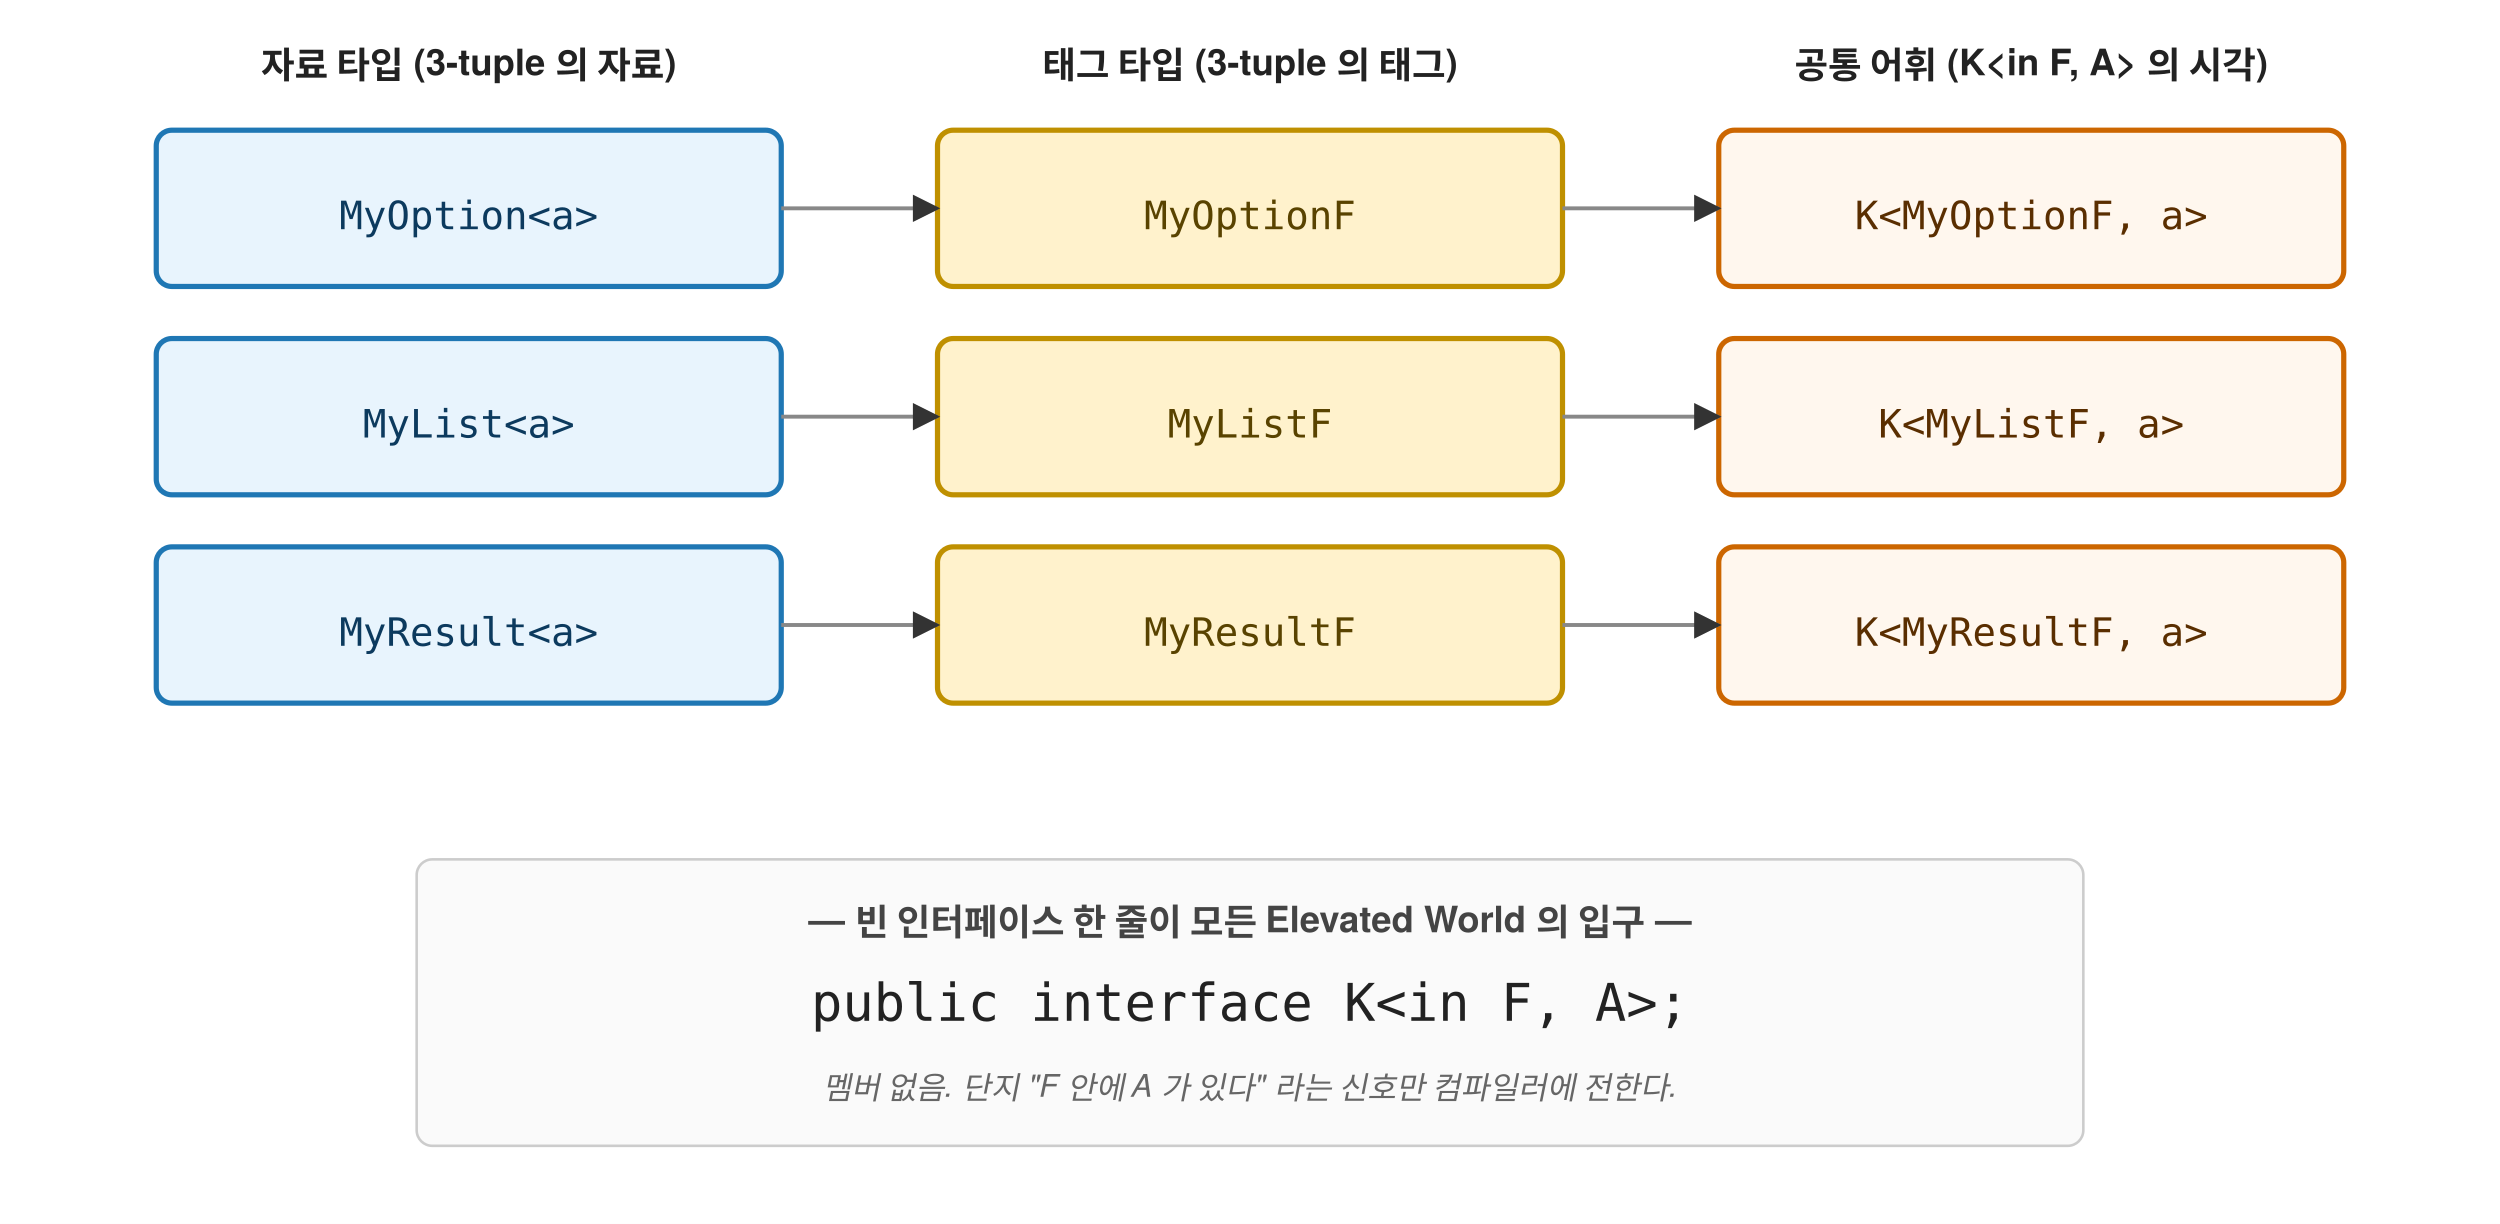
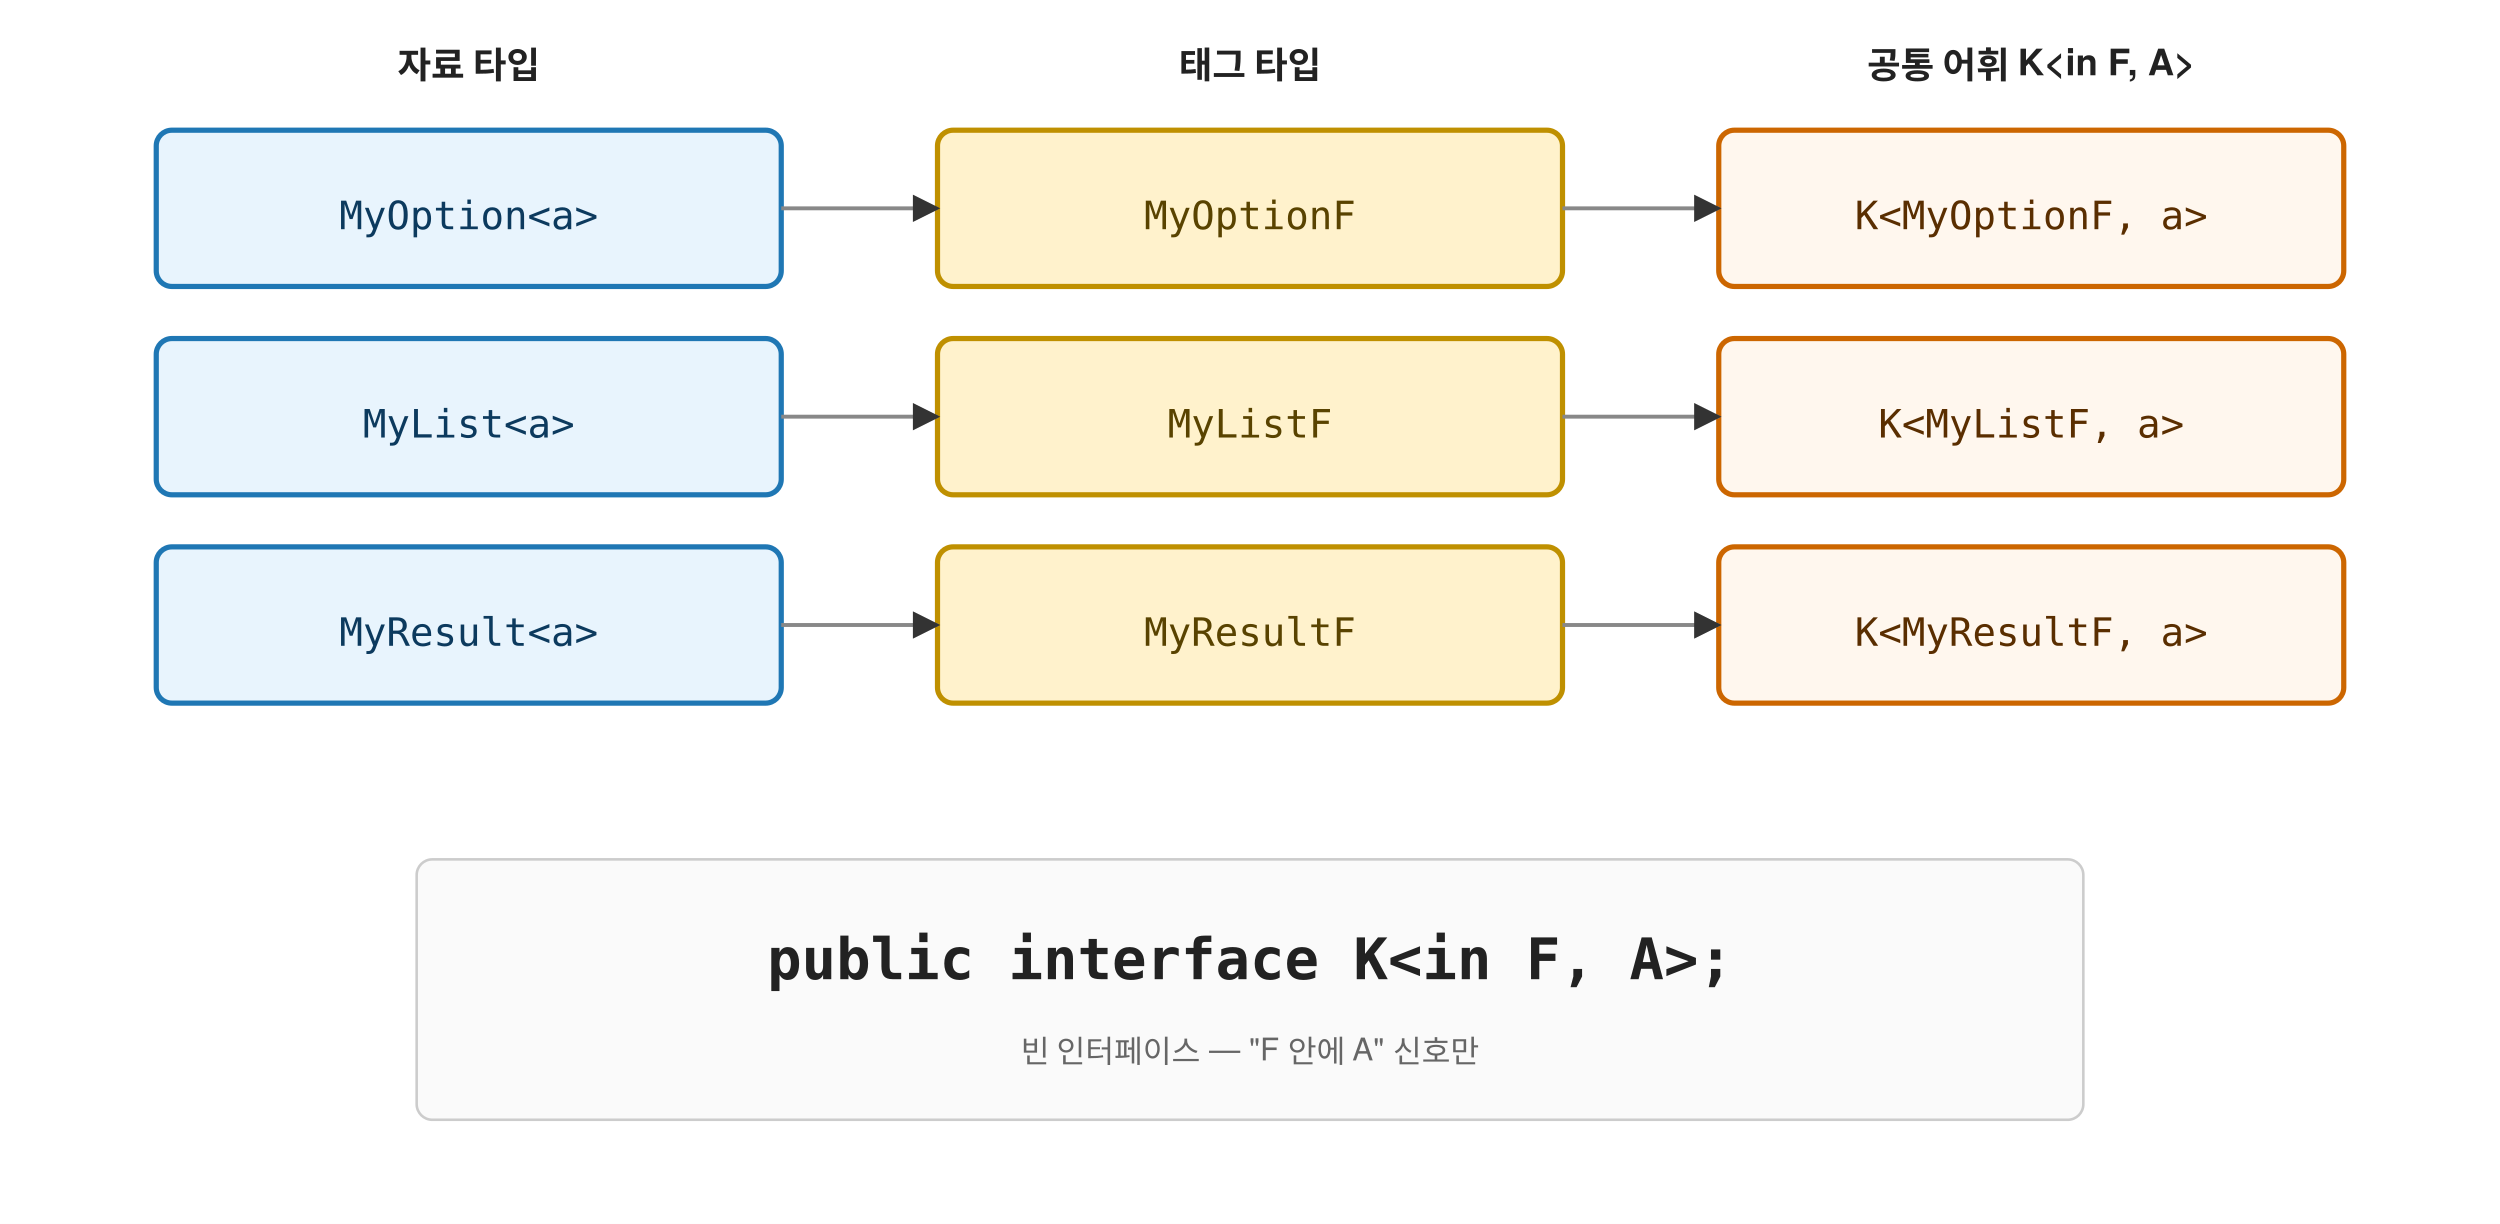
<svg xmlns="http://www.w3.org/2000/svg" viewBox="0 70 960 470" font-family="'Helvetica Neue', 'Noto Sans KR', sans-serif">
  <defs>
    <marker id="arrow" viewBox="0 0 10 10" refX="9" refY="5" markerWidth="7" markerHeight="7" orient="auto-start-reverse">
      <path d="M0,0 L10,5 L0,10 z" fill="#333" />
    </marker>
  </defs>
  <rect width="960" height="540" fill="#ffffff" />
-   <text x="180" y="100" font-size="14" fill="#222" text-anchor="middle" font-weight="bold">자료 타입 (3-tuple 의 자료)</text>
+   <text x="180" y="100" font-size="14" fill="#222" text-anchor="middle" font-weight="bold">자료 타입</text>
  <rect x="60" y="120" width="240" height="60" fill="#e8f4fd" stroke="#1f77b4" stroke-width="2" rx="6" />
  <text x="180" y="158" font-size="15" fill="#0c3a5e" text-anchor="middle" font-family="'Consolas', monospace">MyOption&lt;a&gt;</text>
  <rect x="60" y="200" width="240" height="60" fill="#e8f4fd" stroke="#1f77b4" stroke-width="2" rx="6" />
  <text x="180" y="238" font-size="15" fill="#0c3a5e" text-anchor="middle" font-family="'Consolas', monospace">MyList&lt;a&gt;</text>
  <rect x="60" y="280" width="240" height="60" fill="#e8f4fd" stroke="#1f77b4" stroke-width="2" rx="6" />
  <text x="180" y="318" font-size="15" fill="#0c3a5e" text-anchor="middle" font-family="'Consolas', monospace">MyResult&lt;a&gt;</text>
-   <text x="480" y="100" font-size="14" fill="#222" text-anchor="middle" font-weight="bold">태그 타입 (3-tuple 의 태그)</text>
+   <text x="480" y="100" font-size="14" fill="#222" text-anchor="middle" font-weight="bold">태그 타입</text>
  <rect x="360" y="120" width="240" height="60" fill="#fff2cc" stroke="#bf9000" stroke-width="2" rx="6" />
  <text x="480" y="158" font-size="15" fill="#594300" text-anchor="middle" font-family="'Consolas', monospace">MyOptionF</text>
  <rect x="360" y="200" width="240" height="60" fill="#fff2cc" stroke="#bf9000" stroke-width="2" rx="6" />
  <text x="480" y="238" font-size="15" fill="#594300" text-anchor="middle" font-family="'Consolas', monospace">MyListF</text>
  <rect x="360" y="280" width="240" height="60" fill="#fff2cc" stroke="#bf9000" stroke-width="2" rx="6" />
  <text x="480" y="318" font-size="15" fill="#594300" text-anchor="middle" font-family="'Consolas', monospace">MyResultF</text>
-   <text x="780" y="100" font-size="14" fill="#222" text-anchor="middle" font-weight="bold">공통 어휘 (K&lt;in F, A&gt; 의 시각)</text>
+   <text x="780" y="100" font-size="14" fill="#222" text-anchor="middle" font-weight="bold">공통 어휘 K&lt;in F, A&gt;</text>
  <rect x="660" y="120" width="240" height="60" fill="#fff7ee" stroke="#cc6600" stroke-width="2" rx="6" />
  <text x="780" y="158" font-size="15" fill="#5a2e00" text-anchor="middle" font-family="'Consolas', monospace">K&lt;MyOptionF, a&gt;</text>
  <rect x="660" y="200" width="240" height="60" fill="#fff7ee" stroke="#cc6600" stroke-width="2" rx="6" />
  <text x="780" y="238" font-size="15" fill="#5a2e00" text-anchor="middle" font-family="'Consolas', monospace">K&lt;MyListF, a&gt;</text>
  <rect x="660" y="280" width="240" height="60" fill="#fff7ee" stroke="#cc6600" stroke-width="2" rx="6" />
  <text x="780" y="318" font-size="15" fill="#5a2e00" text-anchor="middle" font-family="'Consolas', monospace">K&lt;MyResultF, a&gt;</text>
  <line x1="300" y1="150" x2="360" y2="150" stroke="#888" stroke-width="1.5" marker-end="url(#arrow)" />
  <line x1="300" y1="230" x2="360" y2="230" stroke="#888" stroke-width="1.5" marker-end="url(#arrow)" />
  <line x1="300" y1="310" x2="360" y2="310" stroke="#888" stroke-width="1.5" marker-end="url(#arrow)" />
  <line x1="600" y1="150" x2="660" y2="150" stroke="#888" stroke-width="1.5" marker-end="url(#arrow)" />
  <line x1="600" y1="230" x2="660" y2="230" stroke="#888" stroke-width="1.5" marker-end="url(#arrow)" />
  <line x1="600" y1="310" x2="660" y2="310" stroke="#888" stroke-width="1.5" marker-end="url(#arrow)" />
-   <rect x="160" y="400" width="640" height="110" fill="#fafafa" stroke="#ccc" stroke-width="1" rx="6" />
-   <text x="480" y="428" font-size="14" fill="#444" text-anchor="middle" font-weight="bold">— 빈 인터페이스 한 줄이 모든 Elevated World 의 입구 —</text>
-   <text x="480" y="462" font-size="20" fill="#222" text-anchor="middle" font-family="'Consolas', monospace">public interface K&lt;in F, A&gt;;</text>
-   <text x="480" y="492" font-size="12" fill="#666" text-anchor="middle" font-style="italic">멤버 없음. 단지 "F 안에 A 가 있다" 라는 신호만 컴파일러에 전한다.</text>
+   <rect x="160" y="400" width="640" height="100" fill="#fafafa" stroke="#ccc" stroke-width="1" rx="6" />
+   <text x="480" y="446" font-size="22" fill="#222" text-anchor="middle" font-family="'Consolas', monospace" font-weight="bold">public interface K&lt;in F, A&gt;;</text>
+   <text x="480" y="478" font-size="12" fill="#666" text-anchor="middle">빈 인터페이스 — "F 안에 A" 신호만</text>
</svg>
